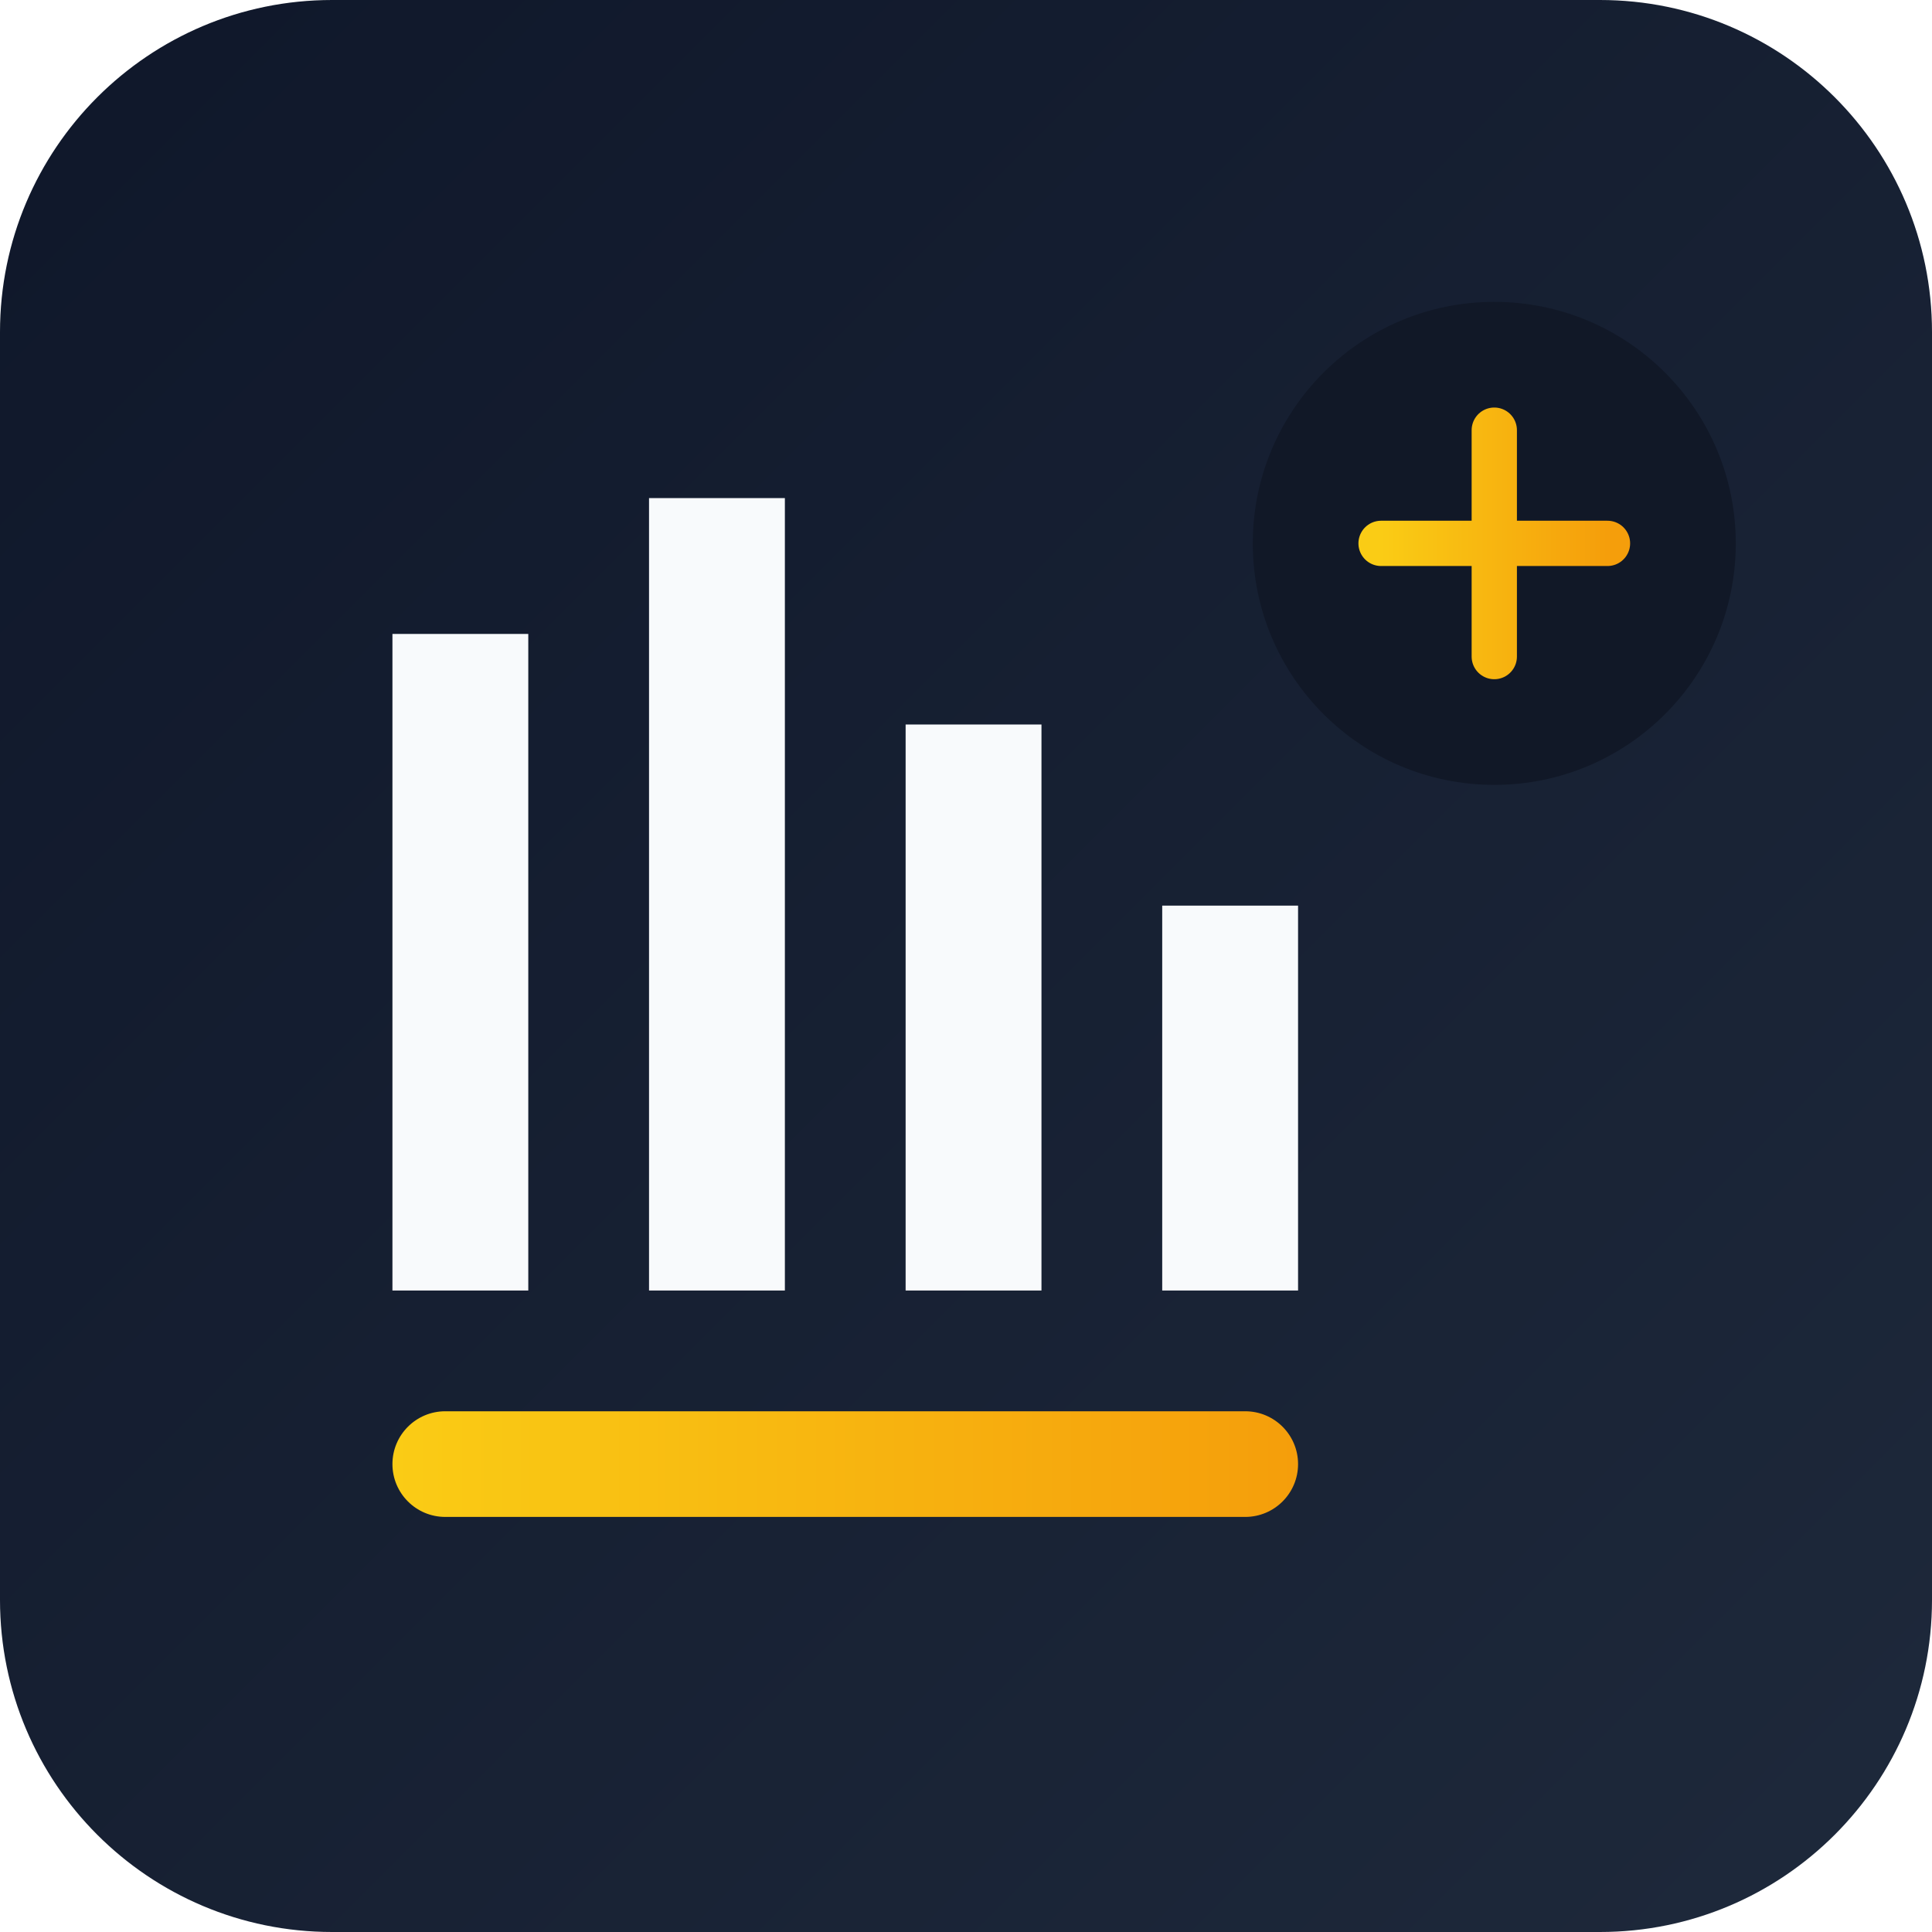
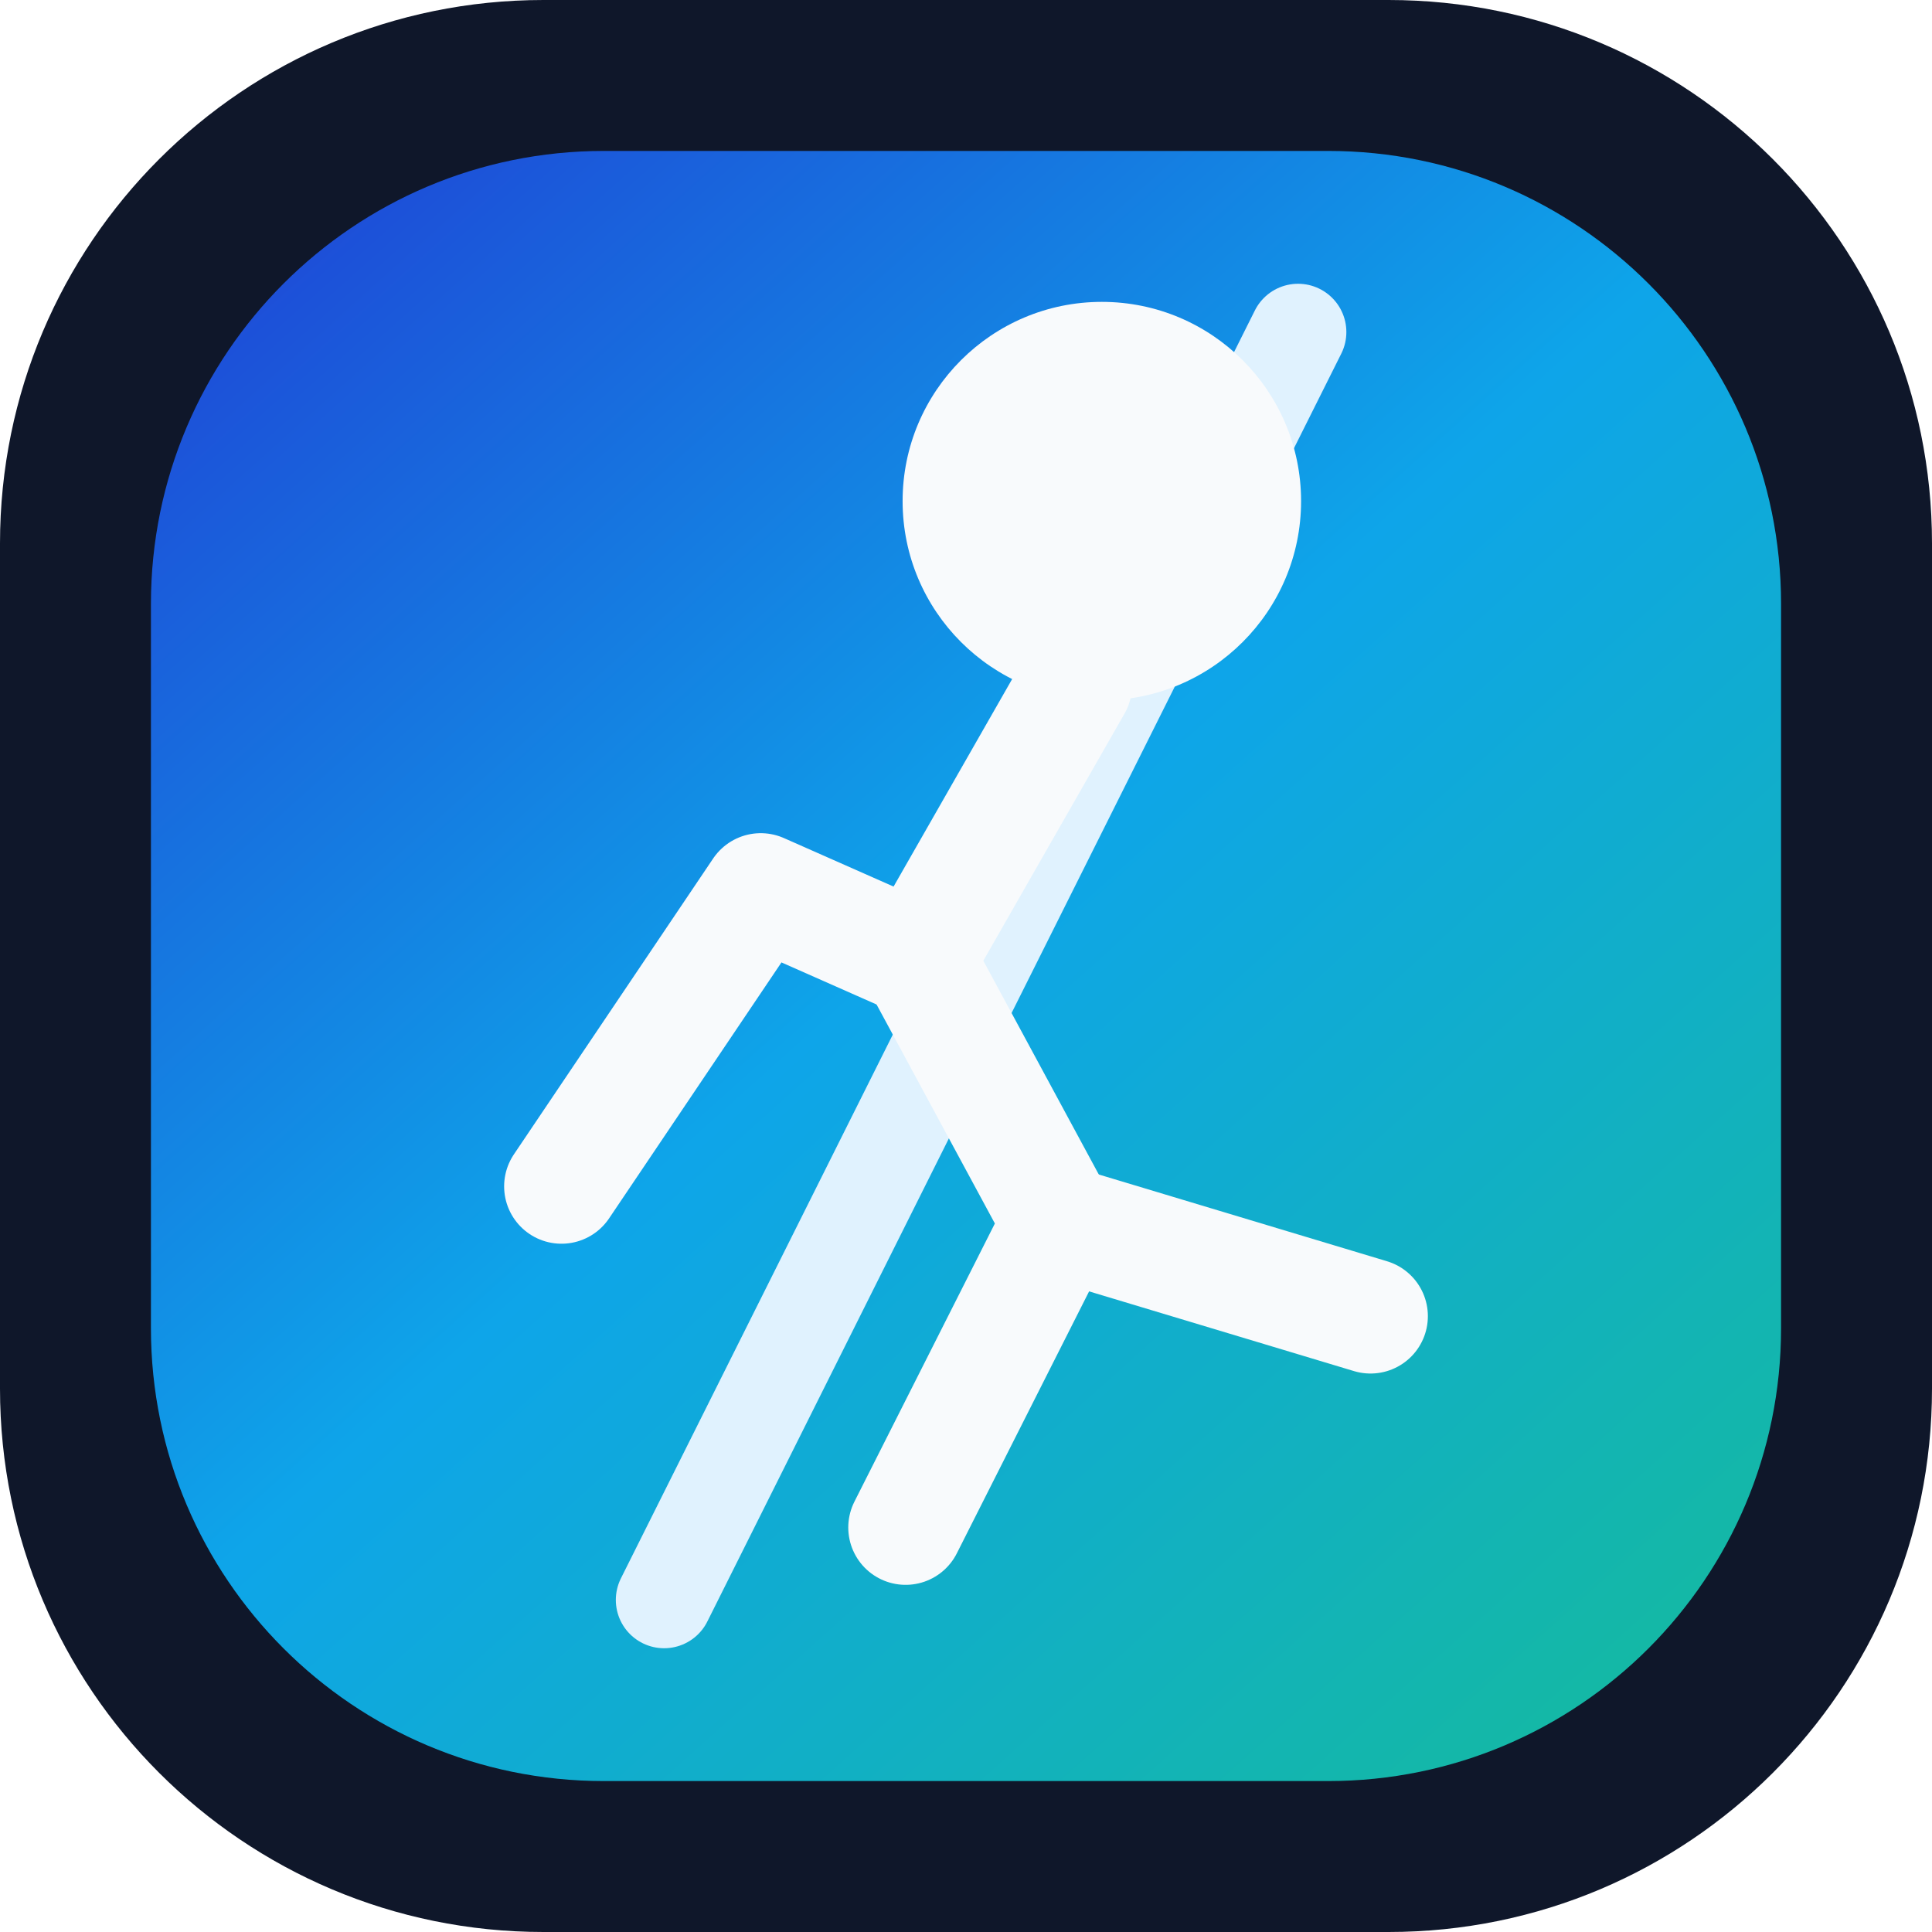
- <svg xmlns="http://www.w3.org/2000/svg" viewBox="0 0 256 256">
+ <svg xmlns="http://www.w3.org/2000/svg" width="64" height="64" viewBox="0 0 64 64" fill="none">
+   <rect width="64" height="64" rx="18" fill="#0F172A" />
+   <rect x="5" y="5" width="54" height="54" rx="15" fill="url(#paint0_linear)" />
+   <path d="M43 11L22 53" stroke="#E0F2FE" stroke-width="3.2" stroke-linecap="round" />
+   <path d="M36.5 23.2C40.145 23.2 43.1 20.245 43.1 16.6C43.1 12.955 40.145 10 36.5 10C32.855 10 29.9 12.955 29.9 16.6C29.9 20.245 32.855 23.2 36.5 23.2Z" fill="#F8FAFC" />
+   <path d="M35.6 22.7L30.4 31.8L25.2 29.5L18.6 39.3" stroke="#F8FAFC" stroke-width="3.8" stroke-linecap="round" stroke-linejoin="round" />
+   <path d="M30.4 31.8L35.1 40.5L30 50.6" stroke="#F8FAFC" stroke-width="3.8" stroke-linecap="round" stroke-linejoin="round" />
+   <path d="M35.1 40.5L45.4 43.6" stroke="#F8FAFC" stroke-width="3.8" stroke-linecap="round" />
  <defs>
-     <linearGradient id="bg" x1="0%" y1="0%" x2="100%" y2="100%">
-       <stop offset="0%" stop-color="#0f172a" />
-       <stop offset="100%" stop-color="#1e293b" />
-     </linearGradient>
-     <linearGradient id="accent" x1="0%" y1="0%" x2="100%" y2="0%">
-       <stop offset="0%" stop-color="#facc15" />
-       <stop offset="100%" stop-color="#f59e0b" />
+     <linearGradient id="paint0_linear" x1="10" y1="8" x2="53" y2="56" gradientUnits="userSpaceOnUse">
+       <stop stop-color="#1D4ED8" />
+       <stop offset="0.48" stop-color="#0EA5E9" />
+       <stop offset="1" stop-color="#14B8A6" />
    </linearGradient>
  </defs>
-   <rect width="256" height="256" rx="44" fill="url(#bg)" />
-   <path d="M52 171V84h18v87H52Zm34 0V66h18v105H86Zm34 0V96h18v75h-18Zm34 0V120h18v51h-18Z" fill="#f8fafc" />
-   <rect x="52" y="187" width="120" height="14" rx="7" fill="url(#accent)" />
-   <circle cx="198" cy="72" r="32" fill="#111827" />
-   <path d="M183 72h30M198 57v30" stroke="url(#accent)" stroke-width="6" stroke-linecap="round" />
</svg>
